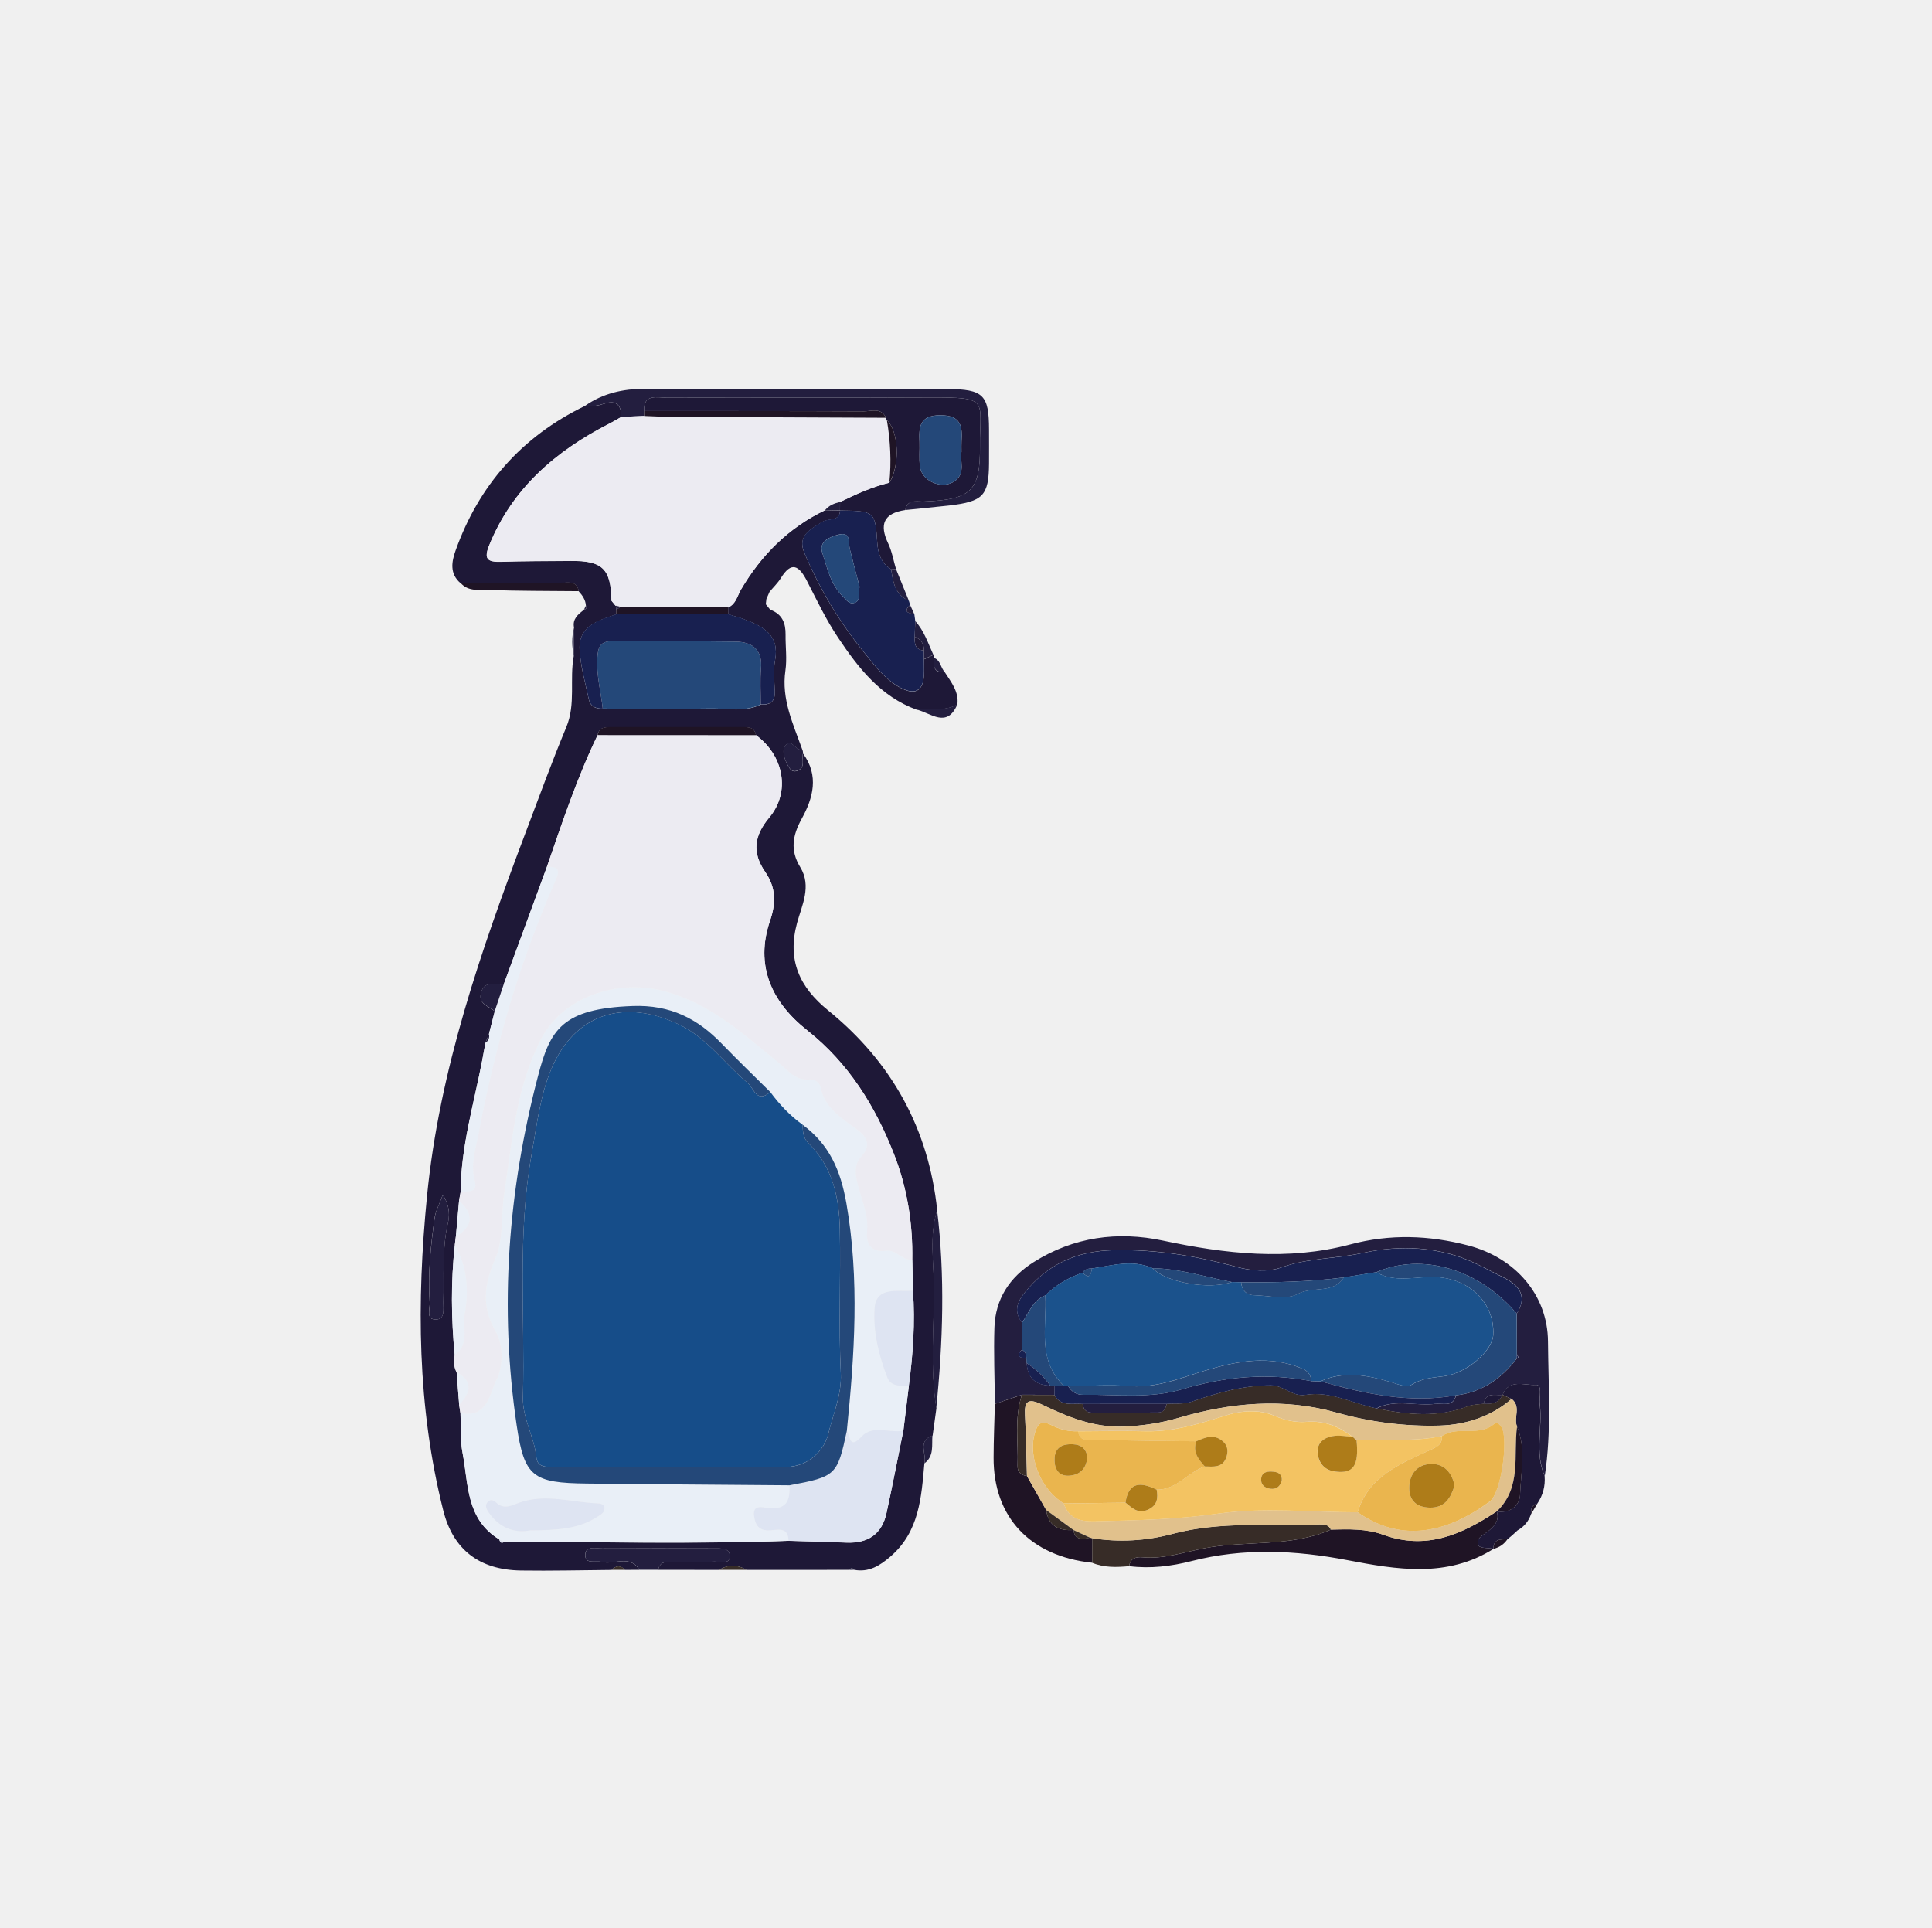
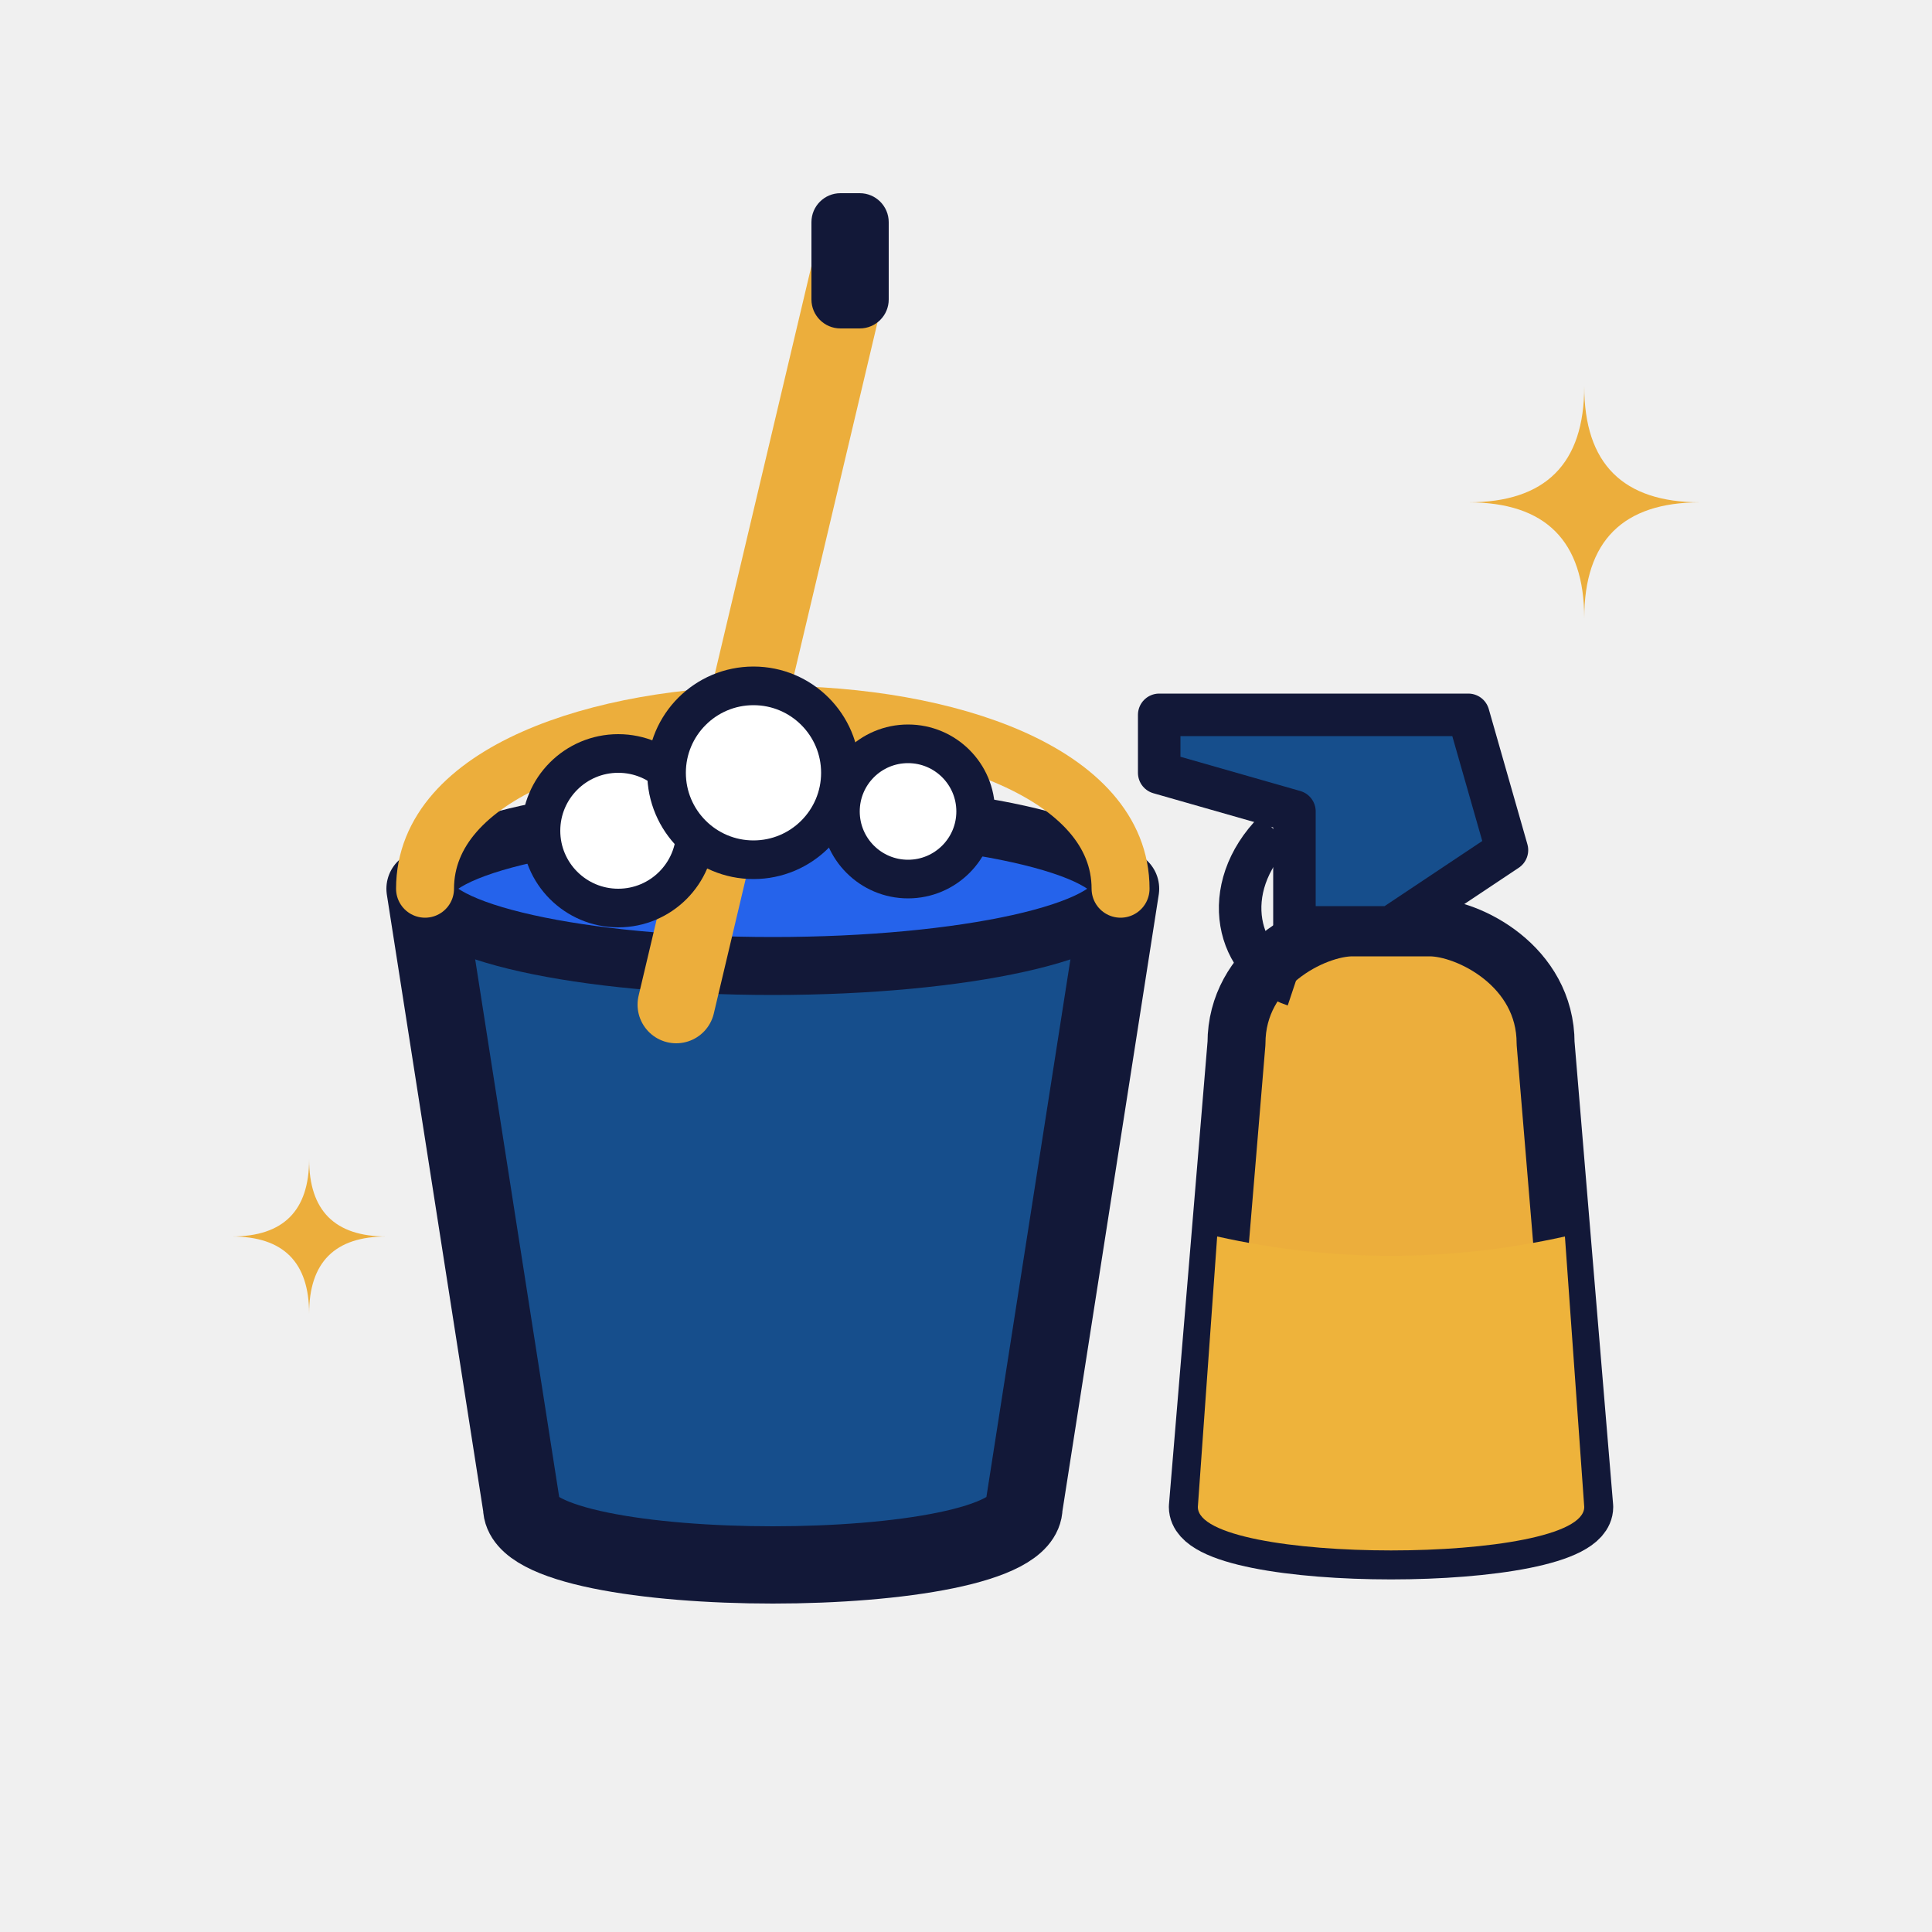
- <svg xmlns="http://www.w3.org/2000/svg" version="1.2" viewBox="0 0 469 468" width="469" height="468">
-   <defs>
-     <clipPath clipPathUnits="userSpaceOnUse" id="cp1">
-       <path d="m0 0h469v468h-469z" />
-     </clipPath>
-   </defs>
-   <style>
- 		.s0 { fill: #1e1837 } 
- 		.s1 { fill: #231e3f } 
- 		.s2 { fill: #182050 } 
- 		.s3 { fill: #1f1425 } 
- 		.s4 { fill: #372c27 } 
- 		.s5 { fill: #ecebf2 } 
- 		.s6 { fill: #e9eff7 } 
- 		.s7 { fill: #244879 } 
- 		.s8 { fill: #dee4f2 } 
- 		.s9 { fill: #e1c18c } 
- 		.s10 { fill: #164d89 } 
- 		.s11 { fill: #1b528c } 
- 		.s12 { fill: #f3c362 } 
- 		.s13 { fill: #eab54e } 
- 		.s14 { fill: #ae7c19 } 
- 	</style>
-   <g id="Clip-Path" clip-path="url(#cp1)">
-     <g>
-       <path class="s0" d="m224.4 355.27c-0.74 8.25-1.22 16.59-8.28 22.65-2.49 2.14-5.21 3.9-8.83 3.18-0.38-0.52-0.74-0.49-1.08 0.02q-12.5 0-25 0.01-3.34-1.99-6.67 0-7.39-0.02-14.77-0.02c0.48-2.33 2.39-1.91 4.03-1.92 3.2-0.03 6.41 0.08 9.6-0.05 1.34-0.06 3.63 0.78 3.74-1.21 0.14-2.24-2.22-2.01-3.85-2.02q-13.56-0.07-27.12 0.01c-1.54 0.01-4.07-0.72-4.1 1.58-0.03 2.36 2.54 1.33 4.02 1.7 3.02 0.75 6.8-1.85 9.12 1.91q-1.73 0.01-3.45 0.02-1.65-1.69-3.29 0.01c-7.34 0.06-14.69 0.25-22.03 0.14-10.04-0.15-16.44-5.05-18.83-14.56-6.35-25.19-6.47-50.7-3.95-76.33 3.01-30.7 13.1-59.6 23.95-88.31 3.23-8.52 6.34-17.1 9.85-25.52 2.37-5.67 0.75-11.58 1.82-17.29q0.04-3.45 0.07-6.91c-0.43-2.07 0.95-3.2 2.39-4.3 0.52-0.18 0.82-0.47 0.49-1.03-0.08-1.39-0.83-2.48-1.74-3.47-0.47-2.71-2.68-2.07-4.43-2.07-8.08-0.02-16.15 0.06-24.23 0.11-2.77-2.33-2.18-5.32-1.21-8.02 5.63-15.7 15.94-27.57 31.43-35.06 1.66 0.29 3.2-0.06 4.81-0.56 2.98-0.92 3.98 0.66 3.95 3.28-0.97 0.55-1.91 1.13-2.89 1.63-13.11 6.69-23.56 15.77-29.14 29.49-1.36 3.33-0.55 4.14 2.85 4.04 5.63-0.18 11.28-0.15 16.92-0.21 7.72-0.07 9.76 1.92 9.89 9.67q0.47 0.57 0.94 1.15l0.13 0.08q0.04 0.5 0.07 1 0 0.54 0 1.08c-4.43 1.45-9.2 2.89-8.88 8.56 0.23 4.06 1.38 8.1 2.25 12.12 0.36 1.62 1.67 2.29 3.37 2.2 8.74 0.01 17.5 0.12 26.25-0.02 4.03-0.06 8.2 0.91 12.1-0.98 2.31 0.15 3.51-0.74 3.42-3.14-0.1-2.54-0.4-5.15 0.06-7.62 1.16-6.16-2.93-8.26-7.68-10.01-1.21-0.45-2.47-0.77-3.71-1.16q-0.01-0.81-0.01-1.63c1.93-0.84 2.23-2.82 3.13-4.35 4.9-8.33 11.48-14.98 20.44-19.28q1.8 0.04 3.6 0.08l0.01 0.02c-0.14 2.75-2.8 1.81-4.22 2.7-2.82 1.77-6.24 3.32-4.46 7.54 3.76 8.91 8.74 17.17 14.92 24.7 2.41 2.95 4.78 6.11 8.3 8.01 3.62 1.96 5.61 0.92 5.83-3.01 0.07-1.27 0.01-2.54 0-3.82q1.14-0.54 2.28-1.08 0.32 0.33 0.14 0.76c-0.16 1.89-0.15 3.66 2.64 3.44 1.54 2.42 3.45 4.71 3.05 7.83-3.09 1.77-6.55 0.83-9.82 1.29-8.92-3.26-14.28-10.26-19.16-17.56-2.93-4.36-5.18-9.14-7.58-13.81-1.88-3.64-3.73-4.79-6.32-0.57-0.74 1.19-1.81 2.2-2.72 3.3q-0.38 0.86-0.76 1.73-0.08 0.65-0.15 1.29 0.54 0.67 1.09 1.33c2.92 1.05 3.75 3.26 3.71 6.05-0.04 2.9 0.38 5.87-0.04 8.72-1.02 6.94 1.9 12.98 4.11 19.21-1.61 0.35-2.48-2.51-3.83-1.28-1.24 1.14-0.69 3.09 0.08 4.63 0.49 0.96 1.04 2.24 2.41 1.81 2.25-0.7 1.13-2.78 1.51-4.23 3.94 5.35 2.44 10.84-0.32 15.82-2.27 4.14-2.83 7.73-0.35 11.77 2.82 4.62 0.38 9.26-0.78 13.53-2.43 8.99 0.53 15.55 7.56 21.25 15.58 12.66 24.38 28.88 26.46 48.48-1.93 6.2-0.82 12.57-0.78 18.83 0.04 9.75-0.96 19.54 0.59 29.26q-0.46 3.32-0.92 6.63c-3.83 1.38-1.37 4.49-2 6.76zm-105.7-104.25q-0.42 1.07-0.85 2.14-0.39 2.11-0.78 4.23c-2.03 10.61-5.2 21.04-5.24 31.96q-0.19 1.09-0.39 2.18-0.39 4.38-0.78 8.76-0.13 0.98-0.25 1.98c-0.98 8.91-0.88 17.82-0.02 26.74-0.24 1.43-0.24 2.82 0.46 4.15q0.31 3.95 0.62 7.91 0.15 0.99 0.31 1.97c0.14 3.26-0.09 6.58 0.51 9.75 1.45 7.54 0.8 16.01 8.89 20.94 0.22 0.51 0.36 1.13 1.17 0.64 23.03-0.07 46.05 0.53 69.08-0.3 4.69 0.14 9.39 0.26 14.08 0.45 5.29 0.21 8.6-2.15 9.69-7.15 1.45-6.64 2.73-13.32 4.09-19.99q0.66-5.45 1.33-10.9c1.01-7.68 1.57-15.39 1-23.14q-0.09-3.76-0.16-7.52c0.15-8.82-1.23-17.47-4.46-25.67-4.53-11.54-10.9-21.95-21.04-29.98-8.73-6.91-12.74-15.8-9.02-26.67 1.49-4.33 1.4-8.09-1.19-11.81-3.22-4.67-2.73-8.76 1.01-13.22 5.2-6.22 3.48-15.05-3.24-19.97-0.33-1.97-1.86-1.97-3.42-1.97q-15.8 0-31.61 0c-1.55 0-3.09-0.02-3.42 1.96-4.99 10.34-8.58 21.19-12.32 32q-5.23 14.24-10.46 28.48c-1.89 0.44-4.53-1.16-5.47 1.91-0.88 2.89 1.79 3.36 3.3 4.63q-0.71 2.73-1.42 5.51zm-11.2 39.03c-0.88 2.4-1.75 3.94-1.99 5.57-0.97 6.82-1.67 13.67-1.2 20.56 0.11 1.47-0.92 4 1.2 4.15 2.63 0.2 2.08-2.47 2.12-4.15 0.19-6.32-0.36-12.67 1.04-18.96 0.45-1.92 0.67-4.23-1.17-7.17z" />
-       <path class="s1" d="m241.51 340.83c-0.05-6.18-0.31-12.38-0.11-18.55 0.23-6.82 3.58-12.13 9.52-15.87 9.68-6.11 20.38-7.57 31.41-5.22 15.16 3.21 30.25 4.95 45.47 0.92 9.62-2.56 19.08-2.25 28.67 0.27 11.35 2.99 19.23 11.97 19.31 23.29 0.08 10.9 0.88 21.83-0.79 32.7-2.48-5.68-0.51-11.64-1.19-17.44-0.2-1.68 0.7-4.85-0.97-4.72-2.64 0.2-6.5-1.58-8.06 2.43h-0.01c-1.81 0.16-4.14-0.74-4.56 2.16-1.28 0.18-2.65 0.15-3.82 0.6-7.35 2.85-14.76 2.07-22.2 0.53 4.59-2.37 9.52-0.51 14.25-1.11 1.87-0.24 4.35 0.89 5.03-2.07 6.33-0.74 10.99-4.09 14.71-8.88 0.14-0.1 0.44-0.23 0.43-0.3-0.07-0.28-0.23-0.56-0.36-0.83q-0.01-4.91-0.03-9.84c2.58-4.12 0.79-6.78-3.13-8.73-2.14-1.06-4.26-2.17-6.4-3.23-8.92-4.39-18.75-4.78-27.9-2.76-6.52 1.43-13.3 1.19-19.71 3.51-3.13 1.12-7.3 0.84-10.63-0.07-9.89-2.72-19.82-4.37-30.14-4.13-8.92 0.21-16.03 3.44-21.54 10.3-1.99 2.49-2.63 4.67-0.66 7.29q0 3.28 0 6.56c-1.72 1.66-0.38 1.97 1.06 2.22q0.08 0.52 0.09 1.05c0.17 3.52 2.04 5.37 5.7 5.46q0.54-0.02 1.07 0.05-0.01 1.1-0.03 2.21-3.96-0.02-7.91-0.03-3.29 1.14-6.57 2.23z" />
-       <path class="s0" d="m219.77 123.82c-5.34 0.79-6.32 3.56-4.17 8.09 0.93 1.95 1.28 4.15 1.91 6.24q-0.58 0.04-1.16 0.07c-2.47-1.5-3.21-3.83-3.39-6.48-0.51-7.6-0.61-7.67-9.03-7.81l-0.01-0.02q0.01-1.02 0.01-2.04c3.86-1.88 7.75-3.67 11.97-4.68 2.63-4.15 2.3-12.49-0.59-15.16q-0.43-0.19-0.23-0.61c-1.16-2.55-3.54-1.56-5.41-1.56-17.78-0.08-35.54-0.06-53.31-0.07-0.2-4.29 3.13-3.24 5.52-3.24 21.24-0.06 42.49 0.05 63.71-0.06 14.92-0.07 12.19 0.63 12.3 11.69 0.1 11.05-2.1 13.13-13.67 13.57-1.75 0.06-3.96-0.62-4.45 2.07zm13.63-14.14c0-0.98-0.03-1.71 0.01-2.45 0.23-3.58 0.02-6.43-5.13-6.42-5.21 0.01-5.21 2.98-5.07 6.5 0.07 2.01-0.15 4.04 0.12 6.01 0.52 3.7 5.69 5.69 8.64 3.33 2.44-1.94 1-4.8 1.43-6.97z" />
-       <path class="s2" d="m203.94 123.92c8.41 0.15 8.51 0.22 9.02 7.81 0.19 2.66 0.92 4.98 3.39 6.48 0.42 3.08 0.89 6.11 4.28 7.63q0.16 0.51 0.31 1.03c-1.78 1.65-0.47 1.98 1.02 2.24q0.11 0.84 0.23 1.68-0.07 1.89-0.15 3.78c-0.04 1.61 0.01 3.17 2.24 3.34q0.01 1.07 0.01 2.13c0 1.27 0.07 2.54 0 3.81-0.21 3.93-2.21 4.97-5.83 3.02-3.54-1.91-5.89-5.06-8.3-8.01-6.18-7.53-11.16-15.8-14.92-24.71-1.78-4.22 1.64-5.76 4.46-7.54 1.43-0.89 4.09 0.07 4.24-2.69zm4.72 18.52c-0.69-2.68-1.57-5.96-2.39-9.26-0.39-1.59 0.37-4.18-2.77-3.38-2.16 0.55-4.78 1.69-3.9 4.35 1.22 3.71 2.01 7.73 5.03 10.68 0.75 0.74 1.49 1.91 2.7 1.54 1.71-0.48 0.96-2.08 1.33-3.93z" />
-       <path class="s3" d="m362.6 375.99c-11.3 7.16-23.55 5.07-35.51 2.77-12.74-2.44-25.21-3.01-37.86 0.23-4.87 1.25-9.98 1.89-15.1 1.23 0.22-1.93 1.63-2.29 3.25-2.15 5.16 0.47 9.97-1.23 14.92-2.19 10.18-1.97 20.98-0.18 30.8-4.54 4.28-0.1 8.58-0.26 12.69 1.25 10.47 3.84 19.19-0.12 27.57-5.69 0.68 2.33-0.57 3.66-2.34 5.03-1.01 0.78-3.03 1.69-2.08 3.3 0.4 0.69 2.38 0.53 3.66 0.76z" />
-       <path class="s1" d="m219.77 123.82c0.49-2.69 2.7-2.01 4.45-2.07 11.58-0.44 13.78-2.54 13.67-13.57-0.11-11.06 2.61-11.76-12.3-11.69-21.24 0.11-42.48 0.01-63.71 0.06-2.4 0.01-5.72-1.05-5.52 3.24q0 0.59 0.01 1.19-2.78 0.11-5.55 0.24c0.03-2.62-0.98-4.2-3.95-3.28-1.59 0.49-3.15 0.84-4.81 0.56 4.28-3 9.19-4.11 14.35-4.11 24.51-0.03 49.01-0.04 73.52 0.05 8.84 0.04 10.14 1.46 10.16 9.86 0 2.74 0.02 5.47 0 8.21-0.06 7.8-1.42 9.25-9.66 10.21-3.54 0.4-7.1 0.72-10.66 1.1z" />
-       <path class="s3" d="m241.51 340.83q3.28-1.1 6.55-2.2c-1.86 5.64-0.83 11.44-1.04 17.17-0.06 1.52 0.76 2.32 2.27 2.54q2.34 4.12 4.68 8.24c0.49 3.82 2.95 5.11 6.62 4.86l-0.01-0.01c0.37 2.64 2.25 2.2 4.09 1.86l0.47 0.11q0.01 2.99 0.01 5.99c-15.07-1.55-24.03-11.07-23.95-25.55 0.01-4.32 0.2-8.67 0.31-13.01z" />
-       <path class="s4" d="m265.14 379.41q0-2.99-0.01-5.99c6.57 1.06 13.15 0.65 19.48-1.04 11.77-3.14 23.75-1.82 35.65-2.29 1.1-0.04 2.27 0.01 2.83 1.25-9.82 4.36-20.61 2.57-30.8 4.54-4.95 0.95-9.75 2.66-14.92 2.19-1.63-0.14-3.03 0.22-3.25 2.15-3.04 0.28-6.08 0.39-8.98-0.81z" />
-       <path class="s0" d="m362.6 375.99c-1.27-0.23-3.25-0.06-3.67-0.76-0.94-1.61 1.07-2.52 2.07-3.3 1.78-1.37 3.03-2.7 2.35-5.03l0.02 0.03c3.31 0.54 5.54-1.55 5.62-3.98 0.19-5.53 1.5-11.19-0.74-16.64-0.9-2.15 1.08-4.82-1.32-6.7q-1.09-0.49-2.19-0.97c1.57-4.02 5.44-2.23 8.07-2.43 1.68-0.13 0.77 3.04 0.96 4.72 0.68 5.78-1.28 11.75 1.19 17.44q0.28 3.63-1.78 6.67c-1.41 0.34-1.58 1.38-1.52 2.54q-0.86 2.6-3.29 3.97-0.66 0.6-1.32 1.21-0.56 0.47-1.12 0.94c-1.71-0.02-3.44-0.09-3.38 2.31z" />
-       <path class="s1" d="m155.22 381.1c-2.33-3.77-6.1-1.17-9.12-1.91-1.49-0.37-4.06 0.66-4.02-1.7 0.04-2.3 2.56-1.57 4.1-1.58q13.56-0.09 27.12-0.01c1.62 0.01 3.98-0.22 3.86 2.02-0.13 1.99-2.41 1.15-3.74 1.2-3.2 0.13-6.4 0.03-9.61 0.06-1.64 0.02-3.55-0.41-4.03 1.92q-2.28 0-4.56 0z" />
-       <path class="s1" d="m227.28 341.85c-1.54-9.72-0.54-19.51-0.59-29.27-0.02-6.27-1.14-12.62 0.79-18.83 1.95 16.04 1.43 32.06-0.2 48.1z" />
-       <path class="s3" d="m111.85 141.56c8.07-0.04 16.14-0.11 24.22-0.11 1.75 0 3.96-0.62 4.43 2.07-7.3-0.07-14.59-0.04-21.88-0.29-2.3-0.08-4.94 0.42-6.77-1.67z" />
-       <path class="s1" d="m194.93 182.89c-0.39 1.47 0.74 3.53-1.51 4.23-1.37 0.43-1.92-0.84-2.41-1.8-0.78-1.54-1.33-3.49-0.08-4.63 1.36-1.24 2.22 1.62 3.83 1.27q0.2 0.46 0.17 0.93z" />
-       <path class="s1" d="m222.04 154.57q0.06-1.89 0.15-3.78c2.17 2.37 3.09 5.36 4.39 8.17q-1.14 0.54-2.28 1.08 0-1.06-0.01-2.13c0.05-1.61-0.72-2.7-2.25-3.34z" />
-       <path class="s1" d="m222.58 172.28c3.28-0.47 6.74 0.47 9.82-1.28-2.5 5.87-6.36 2.14-9.82 1.28z" />
-       <path class="s1" d="m220.63 145.85c-3.39-1.51-3.86-4.56-4.28-7.63q0.58-0.03 1.16-0.07 1.56 3.85 3.12 7.7z" />
-       <path class="s1" d="m224.4 355.27c0.63-2.26-1.83-5.37 1.95-6.79-0.2 2.38 0.47 5.01-1.95 6.79z" />
-       <path class="s1" d="m229.36 163.15c-2.79 0.22-2.8-1.54-2.64-3.44 1.66 0.59 1.58 2.42 2.64 3.44z" />
-       <path class="s1" d="m139.35 152.34q-0.03 3.45-0.07 6.91c-0.47-2.31-0.53-4.62 0.07-6.91z" />
-       <path class="s4" d="m174.54 381.12q3.33-1.98 6.67 0-3.33 0-6.67 0z" />
-       <path class="s3" d="m362.55 376.01c-0.06-2.4 1.67-2.33 3.38-2.31-0.82 1.18-1.93 1.98-3.38 2.31z" />
-       <path class="s1" d="m221.96 149.12c-1.49-0.26-2.8-0.59-1.02-2.24q0.51 1.13 1.02 2.24z" />
-       <path class="s4" d="m148.49 381.12q1.64-1.7 3.29-0.01-1.65 0.01-3.29 0.01z" />
-       <path class="s3" d="m371.67 367.59c-0.06-1.17 0.1-2.21 1.51-2.54q-0.75 1.26-1.51 2.54z" />
-       <path class="s1" d="m142.24 147.01c0.33 0.56 0.03 0.84-0.49 1.03q0.24-0.52 0.49-1.03z" />
-       <path class="s3" d="m367.06 372.77q0.65-0.61 1.31-1.21-0.66 0.6-1.31 1.21z" />
-       <path class="s1" d="m206.21 381.12q0.52-0.78 1.08-0.02-0.53 0-1.08 0.02z" />
-       <path class="s5" d="m132.75 210.46c3.72-10.81 7.33-21.66 12.32-32.01q19.23 0.01 38.45 0.01c6.73 4.93 8.45 13.76 3.24 19.97-3.74 4.47-4.23 8.55-1.01 13.22 2.59 3.74 2.68 7.5 1.19 11.82-3.72 10.87 0.29 19.76 9.02 26.66 10.14 8.03 16.51 18.45 21.04 29.99 3.22 8.2 4.61 16.85 4.45 25.67-2.47 0.28-3.9-2.46-6.24-2.16-4.1 0.51-5-1.95-4.74-4.89 0.37-4.23-1.55-7.94-2.43-11.86-0.55-2.41-0.53-4.41 1-6.1 2.4-2.62 1.6-4.63-0.83-6.45-3.83-2.86-8.06-5.3-9.07-10.48-0.2-1.07-1.39-1.9-2.59-1.8-3.56 0.3-5.28-2.24-7.57-4.09-8.43-6.82-16.26-14.18-27.48-17.29-11.47-3.17-24.82 1.25-30.13 11.49-6.11 11.77-7.04 24.72-8.98 37.41-0.81 5.35-0.1 11.22-2.18 16.01-2.71 6.24-3.43 11.51 0.03 17.52 2.13 3.7 1.78 8.98 0.25 11.86-1.54 2.9-2.03 9.47-8.74 8.04q-0.15-0.99-0.3-1.97c2.66-2.85 3.64-5.57-0.62-7.92-0.71-1.32-0.71-2.72-0.47-4.14 3.72-2.65 1.84-6.84 2.46-10.14 1.02-5.48 0.62-11.38-2.42-16.59q0.12-0.99 0.24-1.99c4.22-2.64 4.47-5.45 0.79-8.75q0.2-1.09 0.39-2.18c1.82-0.14 4.26 0.29 3.41-2.73-1.06-3.85 0.22-7.54 0.9-11.16 3.93-21.06 9.91-41.57 18.55-61.3 1-2.23 1.61-3.86-1.93-3.67z" />
-       <path class="s5" d="m150.82 101.21q2.77-0.12 5.55-0.24c2.06 0.07 4.12 0.2 6.19 0.22q26.26 0.12 52.52 0.21-0.2 0.42 0.23 0.62c0.85 5.03 1.11 10.08 0.59 15.16-4.22 1.01-8.1 2.81-11.96 4.68-1.4 0.32-2.7 0.82-3.62 1.96-8.96 4.29-15.54 10.95-20.44 19.28-0.9 1.54-1.2 3.5-3.13 4.35q-13.04-0.07-26.07-0.14-0.57-0.14-1.17-0.28l-0.13-0.08q-0.47-0.57-0.94-1.15c-0.13-7.73-2.15-9.73-9.89-9.66-5.64 0.05-11.29 0.03-16.92 0.21-3.39 0.1-4.21-0.72-2.85-4.05 5.58-13.71 16.04-22.79 29.14-29.48 0.99-0.49 1.93-1.07 2.9-1.61z" />
-       <path class="s6" d="m111.78 343.02c6.7 1.44 7.19-5.14 8.73-8.03 1.54-2.88 1.88-8.16-0.25-11.87-3.44-6.01-2.74-11.29-0.03-17.52 2.08-4.79 1.37-10.66 2.19-16.01 1.93-12.7 2.86-25.64 8.97-37.41 5.31-10.23 18.67-14.66 30.13-11.48 11.23 3.11 19.06 10.48 27.48 17.28 2.29 1.85 4.01 4.4 7.57 4.09 1.2-0.11 2.38 0.73 2.6 1.8 1.02 5.17 5.24 7.63 9.06 10.49 2.42 1.82 3.23 3.81 0.84 6.44-1.53 1.69-1.56 3.69-1.01 6.1 0.88 3.92 2.8 7.63 2.44 11.86-0.27 2.94 0.63 5.42 4.73 4.89 2.34-0.29 3.77 2.45 6.24 2.16q0.09 3.76 0.16 7.52c-3.72 0.3-8.95-1.07-9.31 4.27-0.39 5.63 1 11.35 3.06 16.74 0.88 2.32 3.19 2.12 5.25 2.12q-0.66 5.45-1.33 10.9c-3.38 0.56-7.43-1.48-10.07 1.36-3.2 3.45-2.71-0.28-3.65-1.34 1.87-18.4 3.13-36.7-0.1-55.23-1.4-8.01-4.11-14.26-10.63-19.09-3.07-2.22-5.63-4.92-7.84-7.93-3.92-3.9-7.92-7.74-11.75-11.72-5.86-6.1-12.49-9.51-21.65-9.18-17.16 0.61-20.04 5.79-22.92 16.79-7.38 28.06-9.49 56.38-5.24 85.05 1.85 12.48 3.9 13.96 17.1 14.1 16.38 0.19 32.76 0.29 49.14 0.42 0.16 3.49-0.56 6.07-5.19 5.51-1.31-0.15-3.84-0.91-3.41 1.98 0.26 1.76 0.84 3.44 3.42 3.47 1.93 0.02 4.87-1.17 4.94 2.51-23.02 0.84-46.05 0.23-69.08 0.3q-0.58-0.32-1.17-0.64c-8.09-4.93-7.44-13.4-8.89-20.94-0.63-3.18-0.38-6.5-0.53-9.76zm16.92 28.51c6.46-0.03 11.83-0.3 16.53-3.43 0.77-0.52 1.64-1.01 1.5-2.06-0.12-0.89-0.96-1.04-1.7-1.07-6.27-0.23-12.47-2.41-18.85-0.21-1.69 0.58-3.84 1.91-5.77-0.02-0.52-0.51-1.3-0.85-1.96-0.17-0.78 0.8-0.42 1.7 0.09 2.48 2.66 3.96 6.49 5.22 10.16 4.48z" />
-       <path class="s7" d="m184.67 171.01c-3.89 1.9-8.06 0.92-12.1 0.99-8.75 0.14-17.5 0.02-26.25 0.02-0.46-4.11-1.58-8.14-1.31-12.36 0.15-2.59 0.7-4.06 3.78-4.01 9.92 0.12 19.86-0.04 29.78 0.12 4.19 0.06 6.56 2.07 6.16 6.55-0.24 2.88-0.05 5.8-0.06 8.69z" />
-       <path class="s8" d="m191.42 374.05c-0.07-3.68-3-2.49-4.94-2.51-2.58-0.03-3.16-1.71-3.42-3.48-0.43-2.88 2.09-2.12 3.41-1.97 4.63 0.56 5.34-2.03 5.19-5.51 11.27-2.12 11.58-2.42 13.9-13.21 0.94 1.05 0.45 4.78 3.64 1.34 2.63-2.84 6.7-0.79 10.07-1.36-1.35 6.66-2.63 13.35-4.08 19.99-1.09 5-4.4 7.36-9.69 7.15-4.69-0.18-9.38-0.3-14.08-0.44z" />
-       <path class="s2" d="m184.67 171.01c0.01-2.9-0.18-5.82 0.06-8.69 0.4-4.48-1.97-6.49-6.16-6.55-9.92-0.16-19.86-0.01-29.78-0.12-3.08-0.04-3.63 1.42-3.78 4.01-0.27 4.22 0.85 8.25 1.31 12.36-1.7 0.09-3.01-0.59-3.37-2.21-0.87-4.03-2.02-8.06-2.25-12.13-0.32-5.66 4.45-7.11 8.88-8.56q13.59-0.02 27.18-0.02c1.23 0.39 2.5 0.7 3.71 1.15 4.75 1.76 8.84 3.86 7.69 10.02-0.47 2.47-0.16 5.08-0.07 7.62 0.09 2.39-1.11 3.28-3.42 3.12z" />
-       <path class="s6" d="m132.75 210.46c3.54-0.19 2.93 1.44 1.95 3.69-8.65 19.73-14.63 40.25-18.56 61.3-0.68 3.61-1.96 7.31-0.89 11.16 0.83 3.03-1.61 2.6-3.42 2.73 0.05-10.92 3.21-21.35 5.24-31.96q0.4-2.11 0.78-4.23c0.78-0.53 1.03-1.25 0.85-2.14q0.7-2.77 1.41-5.55 1.08-3.27 2.18-6.54 5.23-14.22 10.46-28.46z" />
-       <path class="s8" d="m220.62 336.46c-2.06 0-4.37 0.2-5.25-2.12-2.07-5.39-3.45-11.11-3.06-16.74 0.36-5.34 5.6-3.97 9.31-4.27 0.57 7.74 0.01 15.44-1 23.13z" />
-       <path class="s1" d="m107.5 290.05c1.84 2.95 1.62 5.25 1.19 7.17-1.42 6.3-0.87 12.64-1.05 18.96-0.04 1.69 0.51 4.35-2.11 4.15-2.12-0.15-1.1-2.67-1.21-4.15-0.46-6.89 0.23-13.75 1.21-20.56 0.22-1.63 1.09-3.18 1.97-5.57z" />
-       <path class="s3" d="m183.52 178.47q-19.22-0.01-38.45-0.02c0.33-1.97 1.87-1.96 3.42-1.96q15.81 0.02 31.61 0c1.55 0 3.09 0 3.42 1.98z" />
-       <path class="s6" d="m110.41 302.26c3.05 5.22 3.44 11.11 2.42 16.59-0.61 3.31 1.27 7.5-2.46 10.14-0.83-8.91-0.94-17.82 0.04-26.73z" />
-       <path class="s3" d="m176.76 149.09q-13.59 0.02-27.18 0.02 0-0.52 0-1.07 0.55-0.36 1.09-0.72 13.03 0.06 26.07 0.14 0.01 0.82 0.02 1.63z" />
-       <path class="s1" d="m122.29 238.93q-1.08 3.27-2.19 6.54c-1.5-1.27-4.18-1.74-3.29-4.62 0.95-3.07 3.59-1.47 5.48-1.92z" />
-       <path class="s6" d="m111.44 291.52c3.68 3.29 3.43 6.12-0.78 8.76q0.39-4.37 0.78-8.76z" />
-       <path class="s6" d="m110.85 333.15c4.26 2.33 3.28 5.06 0.62 7.91q-0.32-3.97-0.62-7.91z" />
-       <path class="s1" d="m200.31 123.83c0.93-1.14 2.22-1.64 3.61-1.96q0 1.02-0.01 2.04-1.79-0.05-3.6-0.08z" />
-       <path class="s1" d="m118.7 251.02c0.18 0.89-0.07 1.61-0.85 2.14q0.43-1.08 0.85-2.14z" />
-       <path class="s1" d="m148.44 145.81q0.47 0.58 0.94 1.16-0.46-0.57-0.94-1.16z" />
-       <path class="s8" d="m121.18 373.71q0.58 0.32 1.17 0.64c-0.81 0.5-0.95-0.14-1.17-0.64z" />
-       <path class="s1" d="m150.68 147.33q-0.54 0.36-1.09 0.72-0.03-0.5-0.07-1.01 0.57 0.14 1.16 0.29z" />
-       <path class="s2" d="m248.08 321.11c-1.96-2.62-1.33-4.79 0.66-7.29 5.51-6.86 12.62-10.09 21.53-10.3 10.33-0.24 20.26 1.41 30.15 4.13 3.33 0.91 7.5 1.2 10.63 0.07 6.41-2.33 13.19-2.07 19.71-3.51 9.15-2.02 18.97-1.63 27.9 2.76 2.14 1.05 4.26 2.17 6.4 3.24 3.92 1.95 5.71 4.6 3.13 8.71-9.17-10.84-22.93-14.9-34.12-10.06q-3.92 0.63-7.84 1.27c-8.27 1.06-16.6 1.25-24.93 1.17q-1.12-0.03-2.24-0.05c-6.4-1.21-12.63-3.28-19.24-3.35-4.91-2.22-9.82-0.65-14.73 0.05-0.93-0.01-1.76 0.18-2.28 1.03-3.43 1.2-6.5 2.95-9.05 5.51-3.14 1.22-3.97 4.26-5.68 6.62z" />
-       <path class="s4" d="m364.74 338.64q1.1 0.49 2.19 0.97c-4.93 4.33-11.22 6.29-17.4 6.48-8.41 0.25-16.91-0.85-25.12-3.16-12.96-3.63-25.69-2.42-38.39 1.31-4.19 1.22-8.47 1.88-12.97 2.08-7.49 0.34-13.85-2.32-20.19-5.37-3.41-1.63-4.22-0.65-4.04 2.64 0.27 4.91 0.33 9.83 0.47 14.75-1.51-0.22-2.33-1.03-2.27-2.54 0.21-5.73-0.81-11.54 1.04-17.17q3.96 0.02 7.91 0.02c1.52 2.93 4.37 1.95 6.82 2.18 0.2 1.17 0.76 2.07 2.12 2.08q8.09 0.04 16.18-0.01c1.36-0.01 1.91-0.92 2.1-2.09 2.04-0.17 4.07 0.16 6.11-0.54 6.19-2.13 12.44-3.95 19.19-3.96 3.2 0 5.17 2.83 8.45 2.31 6.1-0.99 11.47 2.13 17.19 3.28 7.45 1.55 14.86 2.33 22.21-0.52 1.16-0.45 2.54-0.42 3.82-0.61 1.94 0.14 3.69-0.14 4.55-2.15z" />
-       <path class="s7" d="m334.07 308.86c11.2-4.84 24.95-0.78 34.12 10.06q0.01 4.91 0.03 9.84-0.05 0.56-0.08 1.12c-3.72 4.79-8.37 8.14-14.7 8.87-11.31 2.04-22.13-0.4-32.88-3.4 5.67-2.61 11.4-1.47 16.94 0.14 1.85 0.54 3.84 1.52 5.29 0.63 2.53-1.58 5.16-1.64 7.92-2.04 5.54-0.81 11.59-6.18 11.78-9.98 0.4-7.64-5.56-13.54-13.64-14.04-4.94-0.3-10.07 1.54-14.78-1.2z" />
-       <path class="s2" d="m320.54 335.35c10.75 3 21.57 5.44 32.88 3.4-0.69 2.96-3.17 1.83-5.04 2.07-4.72 0.6-9.66-1.26-14.25 1.1-5.73-1.15-11.1-4.27-17.19-3.28-3.28 0.52-5.25-2.32-8.45-2.31-6.76 0-12.99 1.82-19.19 3.96-2.04 0.7-4.08 0.37-6.11 0.54q-10.2 0-20.4 0.01c-2.45-0.23-5.31 0.74-6.82-2.18q0.01-1.1 0.03-2.2 1.14 0 2.28 0 0.51 0.06 1.02 0.05c0.81 1.37 2.01 2.13 3.66 2.1 7.99-0.13 16.09 1.02 23.94-1.32 10.33-3.09 20.77-4.06 31.42-1.99q1.12 0.02 2.22 0.05z" />
-       <path class="s7" d="m258.29 336.46q-1.14 0-2.28 0-0.54-0.07-1.07-0.06-2.28-3.29-5.7-5.46-0.02-0.52-0.09-1.05c0.04-0.91-0.15-1.72-1.06-2.21q0-3.29 0-6.57c1.71-2.34 2.54-5.39 5.66-6.62 0.44 7.53-2.1 15.63 4.54 21.97z" />
-       <path class="s2" d="m249.23 330.93q3.42 2.17 5.7 5.46c-3.66-0.09-5.53-1.94-5.7-5.46z" />
-       <path class="s0" d="m364.73 338.64c-0.86 2.01-2.6 2.29-4.55 2.16 0.42-2.9 2.76-2 4.55-2.16z" />
-       <path class="s2" d="m248.08 327.67c0.91 0.49 1.1 1.3 1.06 2.21-1.44-0.25-2.77-0.56-1.06-2.21z" />
-       <path class="s2" d="m368.13 329.88q0.04-0.56 0.08-1.12c0.12 0.28 0.28 0.54 0.35 0.84 0.02 0.05-0.27 0.18-0.43 0.28z" />
-       <path class="s7" d="m233.4 109.68c-0.43 2.17 1.01 5.03-1.43 6.97-2.97 2.37-8.12 0.37-8.64-3.33-0.28-1.98-0.05-4.01-0.12-6.01-0.15-3.52-0.14-6.48 5.07-6.5 5.15-0.01 5.36 2.83 5.13 6.42-0.04 0.73-0.01 1.46-0.01 2.45z" />
-       <path class="s3" d="m215.08 101.42q-26.26-0.1-52.52-0.23c-2.06-0.01-4.12-0.14-6.19-0.21q-0.01-0.6-0.01-1.19c17.77 0.01 35.53-0.01 53.31 0.07 1.87 0 4.25-0.99 5.41 1.56z" />
-       <path class="s3" d="m215.89 117.17c0.52-5.07 0.26-10.12-0.59-15.15 2.9 2.67 3.21 11.01 0.59 15.15z" />
-       <path class="s7" d="m208.66 142.44c-0.38 1.85 0.38 3.45-1.31 3.94-1.22 0.36-1.95-0.81-2.71-1.54-3.03-2.95-3.81-6.97-5.03-10.68-0.89-2.66 1.74-3.8 3.91-4.35 3.14-0.8 2.38 1.78 2.76 3.38 0.81 3.3 1.69 6.57 2.38 9.25z" />
-       <path class="s0" d="m222.04 154.57c1.53 0.63 2.3 1.73 2.24 3.34-2.23-0.17-2.26-1.73-2.24-3.34z" />
-       <path class="s9" d="m249.31 358.35c-0.15-4.92-0.21-9.84-0.48-14.75-0.18-3.29 0.64-4.27 4.04-2.64 6.34 3.04 12.7 5.7 20.19 5.37 4.5-0.2 8.77-0.85 12.97-2.08 12.7-3.73 25.45-4.95 38.4-1.31 8.2 2.31 16.7 3.42 25.11 3.16 6.19-0.19 12.47-2.15 17.4-6.48 2.4 1.87 0.42 4.55 1.33 6.7-0.93 7.03 1.2 14.74-4.9 20.62l-0.02-0.03c-8.38 5.57-17.11 9.53-27.57 5.69-4.1-1.5-8.41-1.35-12.69-1.25-0.56-1.25-1.73-1.29-2.83-1.25-11.9 0.47-23.88-0.84-35.65 2.29-6.33 1.69-12.91 2.1-19.48 1.04l-0.47-0.1q-2.04-0.94-4.08-1.88l0.01 0.01q-3.31-2.43-6.62-4.85-2.33-4.14-4.66-8.26zm8.92 6.63c1.16 3.56 3.89 4.44 7.42 4.36 10.05-0.26 20-0.44 30.07-1.88 11.06-1.57 22.55-0.33 33.85-0.32 10.77 7.54 21.85 4.91 32.07-2.6 2.76-2.03 4.55-15.12 2.88-17.99-0.39-0.67-1.19-1.45-1.71-0.96-3.69 3.39-8.94 0.41-12.76 3.04-6.85 1.47-13.83 0.65-20.74 1.04q-0.47-0.43-0.93-0.86c-3.26-2.46-6.79-3.99-11.1-3.65-2.74 0.21-5.27-0.32-8.01-1.51-3.47-1.51-7.82-1.25-11.56-0.08-6.45 2.03-12.82 4.06-19.73 3.88-5.44-0.14-10.88 0-16.31 0.01-2.3 0.09-4.42-0.47-6.46-1.5-1.4-0.71-2.75-1.14-3.62 0.87-2.48 5.85 0.67 14.56 6.64 18.15z" />
-       <path class="s4" d="m253.97 366.6q3.31 2.43 6.62 4.85c-3.67 0.24-6.13-1.04-6.62-4.85z" />
-       <path class="s4" d="m260.58 371.45q2.04 0.94 4.08 1.88c-1.83 0.32-3.71 0.75-4.08-1.88z" />
-       <path class="s3" d="m363.37 366.93c6.1-5.89 3.97-13.6 4.9-20.62 2.23 5.45 0.93 11.11 0.73 16.64-0.09 2.44-2.32 4.53-5.63 3.98z" />
-       <path class="s10" d="m187 265.12c2.21 3.01 4.77 5.72 7.84 7.93 0.07 1.62 0.02 3.11 1.44 4.51 5.87 5.76 7.43 13.18 7.59 20.85 0.24 11.68-0.32 23.37 0.24 35.01 0.24 5.31-1.91 9.95-3.05 14.72-0.92 3.84-4.74 7.97-10.25 7.98-18.76 0.05-37.52 0.01-56.28 0.01-1.92 0-4.08 0.16-4.33-2.36-0.5-5-3.41-9.47-3.26-14.57 0.53-19.7-1.42-39.45 2.13-59.09 1.23-6.88 2.01-13.91 4.66-20.34 5.55-13.46 17.47-17.57 31.17-11.03 6.77 3.25 11.01 9.53 16.62 14.18 1.48 1.24 2.15 5.06 5.48 2.2z" />
-       <path class="s7" d="m187 265.12c-3.32 2.86-4-0.96-5.48-2.19-5.61-4.65-9.85-10.93-16.62-14.18-13.71-6.55-25.63-2.44-31.17 11.03-2.65 6.43-3.43 13.47-4.66 20.34-3.54 19.64-1.59 39.39-2.13 59.09-0.14 5.1 2.76 9.58 3.26 14.57 0.25 2.52 2.41 2.36 4.33 2.36 18.76 0 37.52 0.04 56.28-0.01 5.51-0.01 9.33-4.14 10.25-7.98 1.14-4.77 3.29-9.41 3.05-14.72-0.56-11.65 0-23.34-0.24-35.01-0.16-7.67-1.72-15.09-7.59-20.85-1.41-1.39-1.37-2.89-1.44-4.51 6.52 4.82 9.22 11.09 10.63 19.09 3.22 18.52 1.97 36.82 0.1 55.23-2.31 10.79-2.63 11.1-13.9 13.21-16.38-0.13-32.77-0.24-49.15-0.42-13.19-0.14-15.24-1.62-17.09-14.1-4.25-28.67-2.14-57.01 5.23-85.05 2.89-11 5.77-16.18 22.93-16.79 9.17-0.33 15.78 3.09 21.65 9.18 3.84 3.97 7.83 7.8 11.76 11.71z" />
-       <path class="s8" d="m128.7 371.53c-3.67 0.74-7.5-0.52-10.16-4.48-0.52-0.78-0.88-1.68-0.09-2.48 0.66-0.67 1.45-0.34 1.96 0.17 1.93 1.93 4.08 0.6 5.77 0.02 6.38-2.21 12.58-0.02 18.85 0.21 0.75 0.04 1.58 0.19 1.7 1.07 0.13 1.05-0.73 1.54-1.5 2.06-4.7 3.13-10.07 3.4-16.53 3.43z" />
-       <path class="s11" d="m258.29 336.46c-6.64-6.34-4.11-14.44-4.55-21.98 2.55-2.56 5.63-4.31 9.05-5.51 1.78 1.76 2.04 0.38 2.27-1.03 4.91-0.7 9.83-2.27 14.74-0.05 3.24 3.48 13.68 5.3 19.24 3.35q1.12 0.03 2.24 0.05c0.19 1.88 1.17 3.1 3.17 3.15 3.56 0.08 7.81 1.2 10.5-0.28 3.66-2 8.68 0.07 11.26-4.04q3.93-0.64 7.84-1.27c4.72 2.74 9.85 0.9 14.78 1.2 8.06 0.5 14.03 6.4 13.64 14.04-0.2 3.81-6.24 9.18-11.79 9.98-2.75 0.4-5.39 0.46-7.91 2.04-1.44 0.89-3.44-0.09-5.29-0.63-5.54-1.61-11.29-2.75-16.94-0.14q-1.1-0.04-2.21-0.06c-0.12-1.36-0.7-2.39-2.08-2.98-8.12-3.45-16.12-1.88-24.05 0.53-5.78 1.75-11.32 4.12-17.66 3.66-5.06-0.36-10.16-0.03-15.24 0q-0.5 0.03-1.01-0.03z" />
-       <path class="s7" d="m326.23 310.13c-2.59 4.11-7.61 2.04-11.26 4.04-2.7 1.48-6.95 0.35-10.51 0.28-2-0.05-2.98-1.28-3.17-3.15 8.34 0.08 16.65-0.11 24.94-1.17z" />
-       <path class="s7" d="m299.05 311.24c-5.56 1.95-16 0.13-19.24-3.35 6.61 0.07 12.84 2.15 19.24 3.35z" />
-       <path class="s7" d="m265.07 307.95c-0.24 1.41-0.5 2.78-2.27 1.03 0.51-0.84 1.35-1.05 2.27-1.03z" />
-       <path class="s1" d="m262.8 340.84q10.2-0.01 20.4-0.01c-0.19 1.17-0.74 2.08-2.09 2.09q-8.1 0.05-16.19 0.01c-1.36-0.02-1.92-0.92-2.12-2.09z" />
-       <path class="s7" d="m259.31 336.51c5.07-0.02 10.18-0.36 15.24 0 6.34 0.46 11.88-1.91 17.66-3.66 7.93-2.41 15.95-3.99 24.05-0.53 1.38 0.6 1.95 1.63 2.08 2.99-10.66-2.08-21.09-1.11-31.41 1.98-7.85 2.35-15.95 1.2-23.95 1.33-1.65 0.02-2.86-0.75-3.67-2.11z" />
-       <path class="s12" d="m329.31 349.69c6.91-0.41 13.89 0.42 20.74-1.06 0.05 1.86-0.88 2.5-2.71 3.33-7.38 3.37-15.19 6.48-17.77 15.19-11.31-0.01-22.79-1.26-33.85 0.32-10.07 1.44-20.02 1.63-30.07 1.88-3.54 0.09-6.26-0.79-7.42-4.35q7.5-0.09 14.99-0.18c1.56 1.21 2.92 2.79 5.36 1.73 2.37-1.03 2.57-2.8 2.21-4.9 4.88 0.05 7.54-4.21 11.67-5.64 2.01 0.06 4.22 0.36 5.15-1.97 0.53-1.34 0.58-2.84-0.61-3.98-2.12-2.03-4.36-1.18-6.58-0.14-7.92-0.1-15.83-0.17-23.75-0.35-1.88-0.04-4.38 0.9-5.03-2.09 5.44-0.01 10.89-0.15 16.32-0.01 6.92 0.19 13.28-1.85 19.73-3.88 3.74-1.17 8.09-1.42 11.56 0.08 2.74 1.18 5.26 1.72 8 1.51 4.32-0.34 7.84 1.2 11.11 3.65-1.49-0.09-3.01-0.41-4.47-0.23-2.48 0.3-4.33 1.7-4.03 4.27 0.26 2.22 1.5 4.04 4.21 4.39 4.44 0.57 5.85-1.4 5.24-7.57zm-18.15 9.73c0.09-1.35-0.66-1.98-1.94-2.12-1.36-0.14-2.8-0.07-3.04 1.55-0.23 1.43 0.7 2.4 2.19 2.58 1.53 0.2 2.42-0.61 2.79-2.01z" />
-       <path class="s13" d="m329.58 367.14c2.58-8.7 10.39-11.82 17.77-15.19 1.82-0.82 2.76-1.48 2.71-3.33 3.82-2.63 9.07 0.34 12.76-3.04 0.52-0.49 1.32 0.29 1.71 0.96 1.68 2.87-0.11 15.96-2.88 17.98-10.22 7.54-21.31 10.18-32.07 2.62zm23.51-6.47c-0.6-3.16-2.56-5.32-5.66-5.26-3.42 0.06-5.34 2.49-5.34 5.85 0 3.05 1.84 4.69 4.98 4.75 3.76 0.08 5.12-2.45 6.02-5.34z" />
-       <path class="s13" d="m273.22 364.81q-7.49 0.09-14.99 0.18c-5.96-3.6-9.11-12.31-6.64-18.14 0.85-2.02 2.21-1.59 3.62-0.88 2.04 1.04 4.16 1.6 6.46 1.5 0.64 2.99 3.13 2.05 5.03 2.09 7.9 0.18 15.82 0.25 23.73 0.34-0.96 2.55 0.47 4.34 2.04 6.11-4.13 1.42-6.79 5.69-11.67 5.64-3.85-1.9-6.87-1.96-7.58 3.16zm-9.26-11.1c-0.36-2.52-2.09-3.22-4.44-3.08-2.6 0.15-3.61 1.64-3.53 4.01 0.08 2.42 1.34 3.88 3.89 3.59 2.57-0.29 3.88-1.99 4.08-4.52z" />
-       <path class="s14" d="m329.31 349.69c0.61 6.17-0.78 8.15-5.21 7.56-2.72-0.36-3.96-2.17-4.22-4.39-0.29-2.57 1.54-3.98 4.04-4.27 1.45-0.18 2.96 0.13 4.46 0.23q0.46 0.42 0.93 0.87z" />
-       <path class="s14" d="m292.46 356.01c-1.57-1.77-3.01-3.56-2.04-6.11 2.22-1.01 4.46-1.87 6.58 0.15 1.19 1.14 1.14 2.64 0.61 3.97-0.94 2.35-3.14 2.05-5.15 1.99z" />
-       <path class="s14" d="m273.22 364.81c0.71-5.12 3.73-5.06 7.57-3.16 0.36 2.1 0.16 3.87-2.21 4.9-2.44 1.04-3.8-0.53-5.36-1.74z" />
-       <path class="s14" d="m311.16 359.42c-0.37 1.4-1.26 2.21-2.79 2.01-1.49-0.18-2.42-1.15-2.2-2.58 0.25-1.61 1.69-1.69 3.05-1.55 1.28 0.13 2.04 0.77 1.94 2.12z" />
-       <path class="s14" d="m353.09 360.67c-0.9 2.89-2.26 5.42-6.02 5.34-3.13-0.06-4.98-1.7-4.98-4.75 0-3.36 1.92-5.78 5.34-5.85 3.09-0.07 5.06 2.09 5.66 5.26z" />
-       <path class="s14" d="m263.96 353.71c-0.2 2.53-1.51 4.23-4.08 4.52-2.56 0.3-3.81-1.17-3.89-3.59-0.08-2.37 0.93-3.86 3.53-4.01 2.35-0.14 4.07 0.56 4.44 3.08z" />
-     </g>
-   </g>
+ <svg xmlns="http://www.w3.org/2000/svg" viewBox="0 0 100 100" width="100%" height="100%">
+   <path d="M 22,46 L 27,78 C 27,82 53,82 53,78 L 58,46 Z" fill="#164E8C" stroke="#121838" stroke-width="4" stroke-linejoin="round" />
+   <ellipse cx="40" cy="46" rx="18" ry="4" fill="#2563EB" stroke="#121838" stroke-width="3" />
+   <path d="M 22,46 C 22,34 58,34 58,46" fill="none" stroke="#ECAE3C" stroke-width="3" stroke-linecap="round" />
+   <line x1="44" y1="14" x2="35" y2="52" stroke="#ECAE3C" stroke-width="4" stroke-linecap="round" />
+   <rect x="42" y="10" width="4" height="7" rx="1.5" fill="#121838" />
+   <circle cx="32" cy="43" r="4" fill="#FFFFFF" stroke="#121838" stroke-width="2" />
+   <circle cx="39" cy="40" r="4.5" fill="#FFFFFF" stroke="#121838" stroke-width="2" />
+   <circle cx="47" cy="42" r="3.5" fill="#FFFFFF" stroke="#121838" stroke-width="2" />
+   <path d="M 64,54 C 64,50 68,48 70,48 L 74,48 C 76,48 80,50 80,54 L 82,78 C 82,81 62,81 62,78 Z" fill="#ECAE3C" stroke="#121838" stroke-width="3" stroke-linejoin="round" />
+   <path d="M 63,64 Q 72,66 81,64 L 82,78 C 82,81 62,81 62,78 Z" fill="#EEB33B" />
+   <path d="M 67,48 L 67,42 L 60,40 L 60,37 L 76,37 L 78,44 L 72,48 Z" fill="#164E8C" stroke="#121838" stroke-width="2.2" stroke-linejoin="round" />
+   <path d="M 66,43 C 63,46 64,50 67,51" stroke="#121838" stroke-width="2.2" fill="none" />
+   <path d="M 82,20 Q 82,26 88,26 Q 82,26 82,32 Q 82,26 76,26 Q 82,26 82,20 Z" fill="#ECAE3C" />
+   <path d="M 16,60 Q 16,64 20,64 Q 16,64 16,68 Q 16,64 12,64 Q 16,64 16,60 Z" fill="#ECAE3C" />
</svg>
